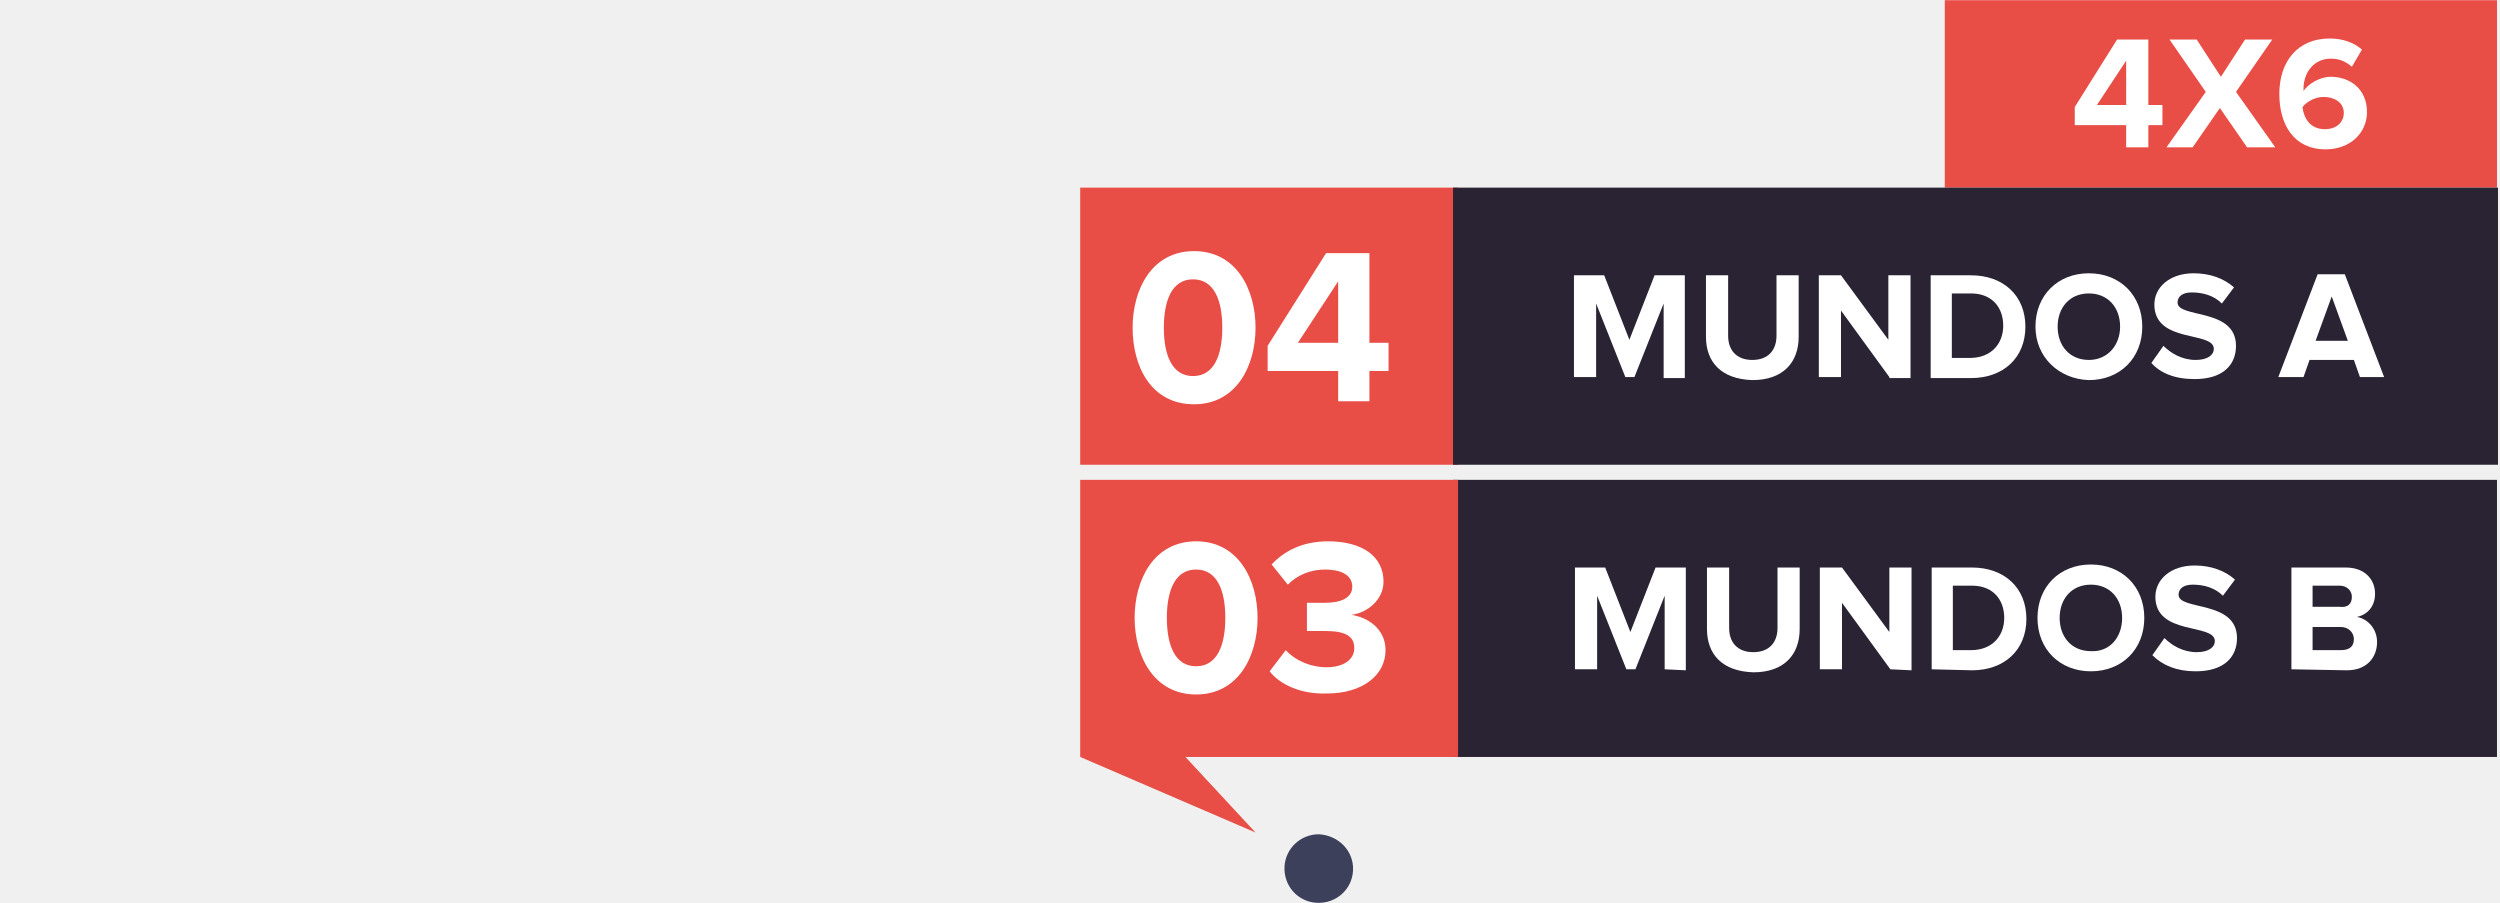
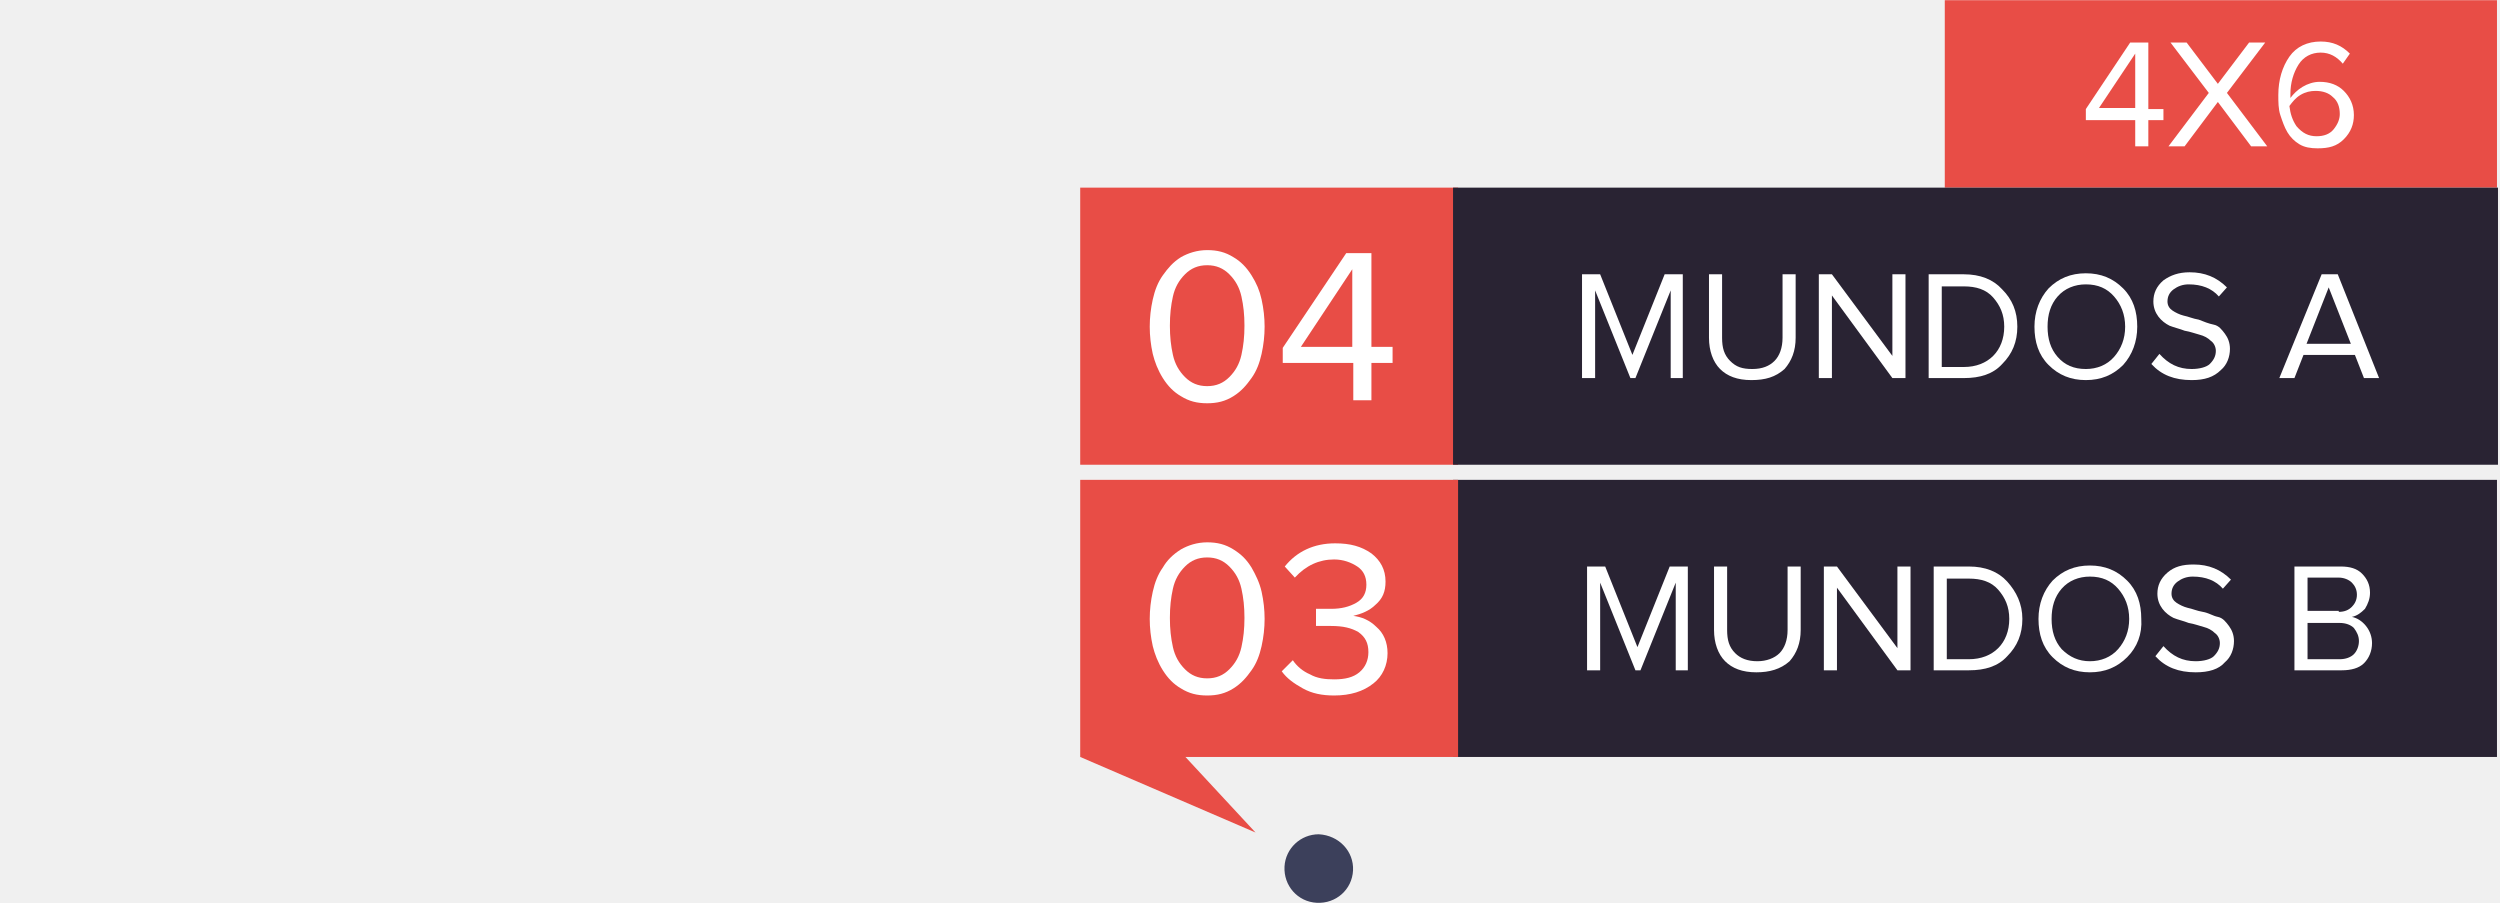
<svg xmlns="http://www.w3.org/2000/svg" version="1.1" id="Layer_1" width="248.113" height="89.546" x="0px" y="0px" viewBox="0 0 248.1 89.5" style="enable-background:new 0 0 248.1 89.5;" xml:space="preserve">
  <style type="text/css">
	.st0{opacity:0.92;fill:#2D314E;enable-background:new    ;}
	.st1{fill:none;}
	.st2{fill:#E84D46;}
	.st3{fill:#292333;}
	.st4{fill:#FFFFFF;}
</style>
  <g id="_24_julho_novo" transform="translate(200.275 451.873)">
    <path id="Path_11" class="st0" d="M-66-365.5c-0.1,1.9-1.7,3.3-3.6,3.2c-1.9-0.1-3.3-1.7-3.2-3.6c0.1-1.8,1.6-3.2,3.4-3.2   C-67.4-369-65.9-367.4-66-365.5z" />
  </g>
  <g id="mundos" transform="translate(-425.915 -95.114)">
    <g id="Group_66" transform="translate(-490.716 -151)">
      <rect id="Rectangle_41" x="916.6" y="263" class="st1" width="106" height="56" />
    </g>
  </g>
  <rect x="107.2" y="18.6" class="st2" width="37.5" height="27.5" />
  <g>
    <rect x="193" y="0" class="st2" width="54.8" height="18.6" />
  </g>
  <rect x="144.2" y="18.6" class="st3" width="103.7" height="27.5" />
  <g>
-     <path class="st4" d="M165.1,37.4v-7.3l-2.9,7.3h-0.9l-2.9-7.3v7.3h-2.2V27.3h3l2.5,6.4l2.5-6.4h3v10.2h-2.1L165.1,37.4L165.1,37.4z   " />
-     <path class="st4" d="M169.3,33.4v-6.1h2.2v6c0,1.4,0.8,2.4,2.4,2.4c1.6,0,2.4-1,2.4-2.4v-6h2.2v6.1c0,2.5-1.5,4.3-4.6,4.3   C170.8,37.6,169.3,35.9,169.3,33.4z" />
-     <path class="st4" d="M187.5,37.4l-4.8-6.6v6.6h-2.2V27.3h2.2l4.7,6.4v-6.4h2.2v10.2h-2.1L187.5,37.4L187.5,37.4z" />
-     <path class="st4" d="M191.6,37.4V27.3h4c3.2,0,5.4,2,5.4,5.1c0,3.1-2.2,5.1-5.4,5.1h-4V37.4z M198.8,32.3c0-1.8-1.1-3.2-3.2-3.2   h-1.9v6.4h1.8C197.6,35.5,198.8,34.1,198.8,32.3z" />
-     <path class="st4" d="M202,32.4c0-3.1,2.2-5.3,5.3-5.3s5.3,2.2,5.3,5.3c0,3.1-2.2,5.3-5.3,5.3C204.3,37.6,202,35.4,202,32.4z    M210.4,32.4c0-1.9-1.2-3.3-3.1-3.3c-1.9,0-3.1,1.4-3.1,3.3s1.2,3.3,3.1,3.3C209.2,35.7,210.4,34.2,210.4,32.4z" />
-     <path class="st4" d="M213.5,36l1.2-1.7c0.7,0.7,1.8,1.4,3.2,1.4c1.2,0,1.8-0.5,1.8-1.1c0-1.8-5.9-0.5-5.9-4.4   c0-1.7,1.5-3.1,3.9-3.1c1.6,0,3,0.5,4,1.4l-1.2,1.6c-0.8-0.8-1.9-1.1-3-1.1c-0.9,0-1.4,0.4-1.4,1c0,1.6,5.8,0.5,5.8,4.3   c0,1.9-1.3,3.3-4.1,3.3C215.8,37.6,214.4,37,213.5,36z" />
-     <path class="st4" d="M234.2,37.4l-0.6-1.7h-4.4l-0.6,1.7h-2.5l3.9-10.2h2.7l3.9,10.2H234.2z M231.4,29.4l-1.6,4.4h3.2L231.4,29.4z" />
-   </g>
-   <g>
-     <path class="st4" d="M211,14.6v-2.2h-5.1v-1.8l4.2-6.7h3.1v6.5h1.4v2h-1.4v2.2H211z M211,6l-2.9,4.4h2.9V6z" />
-     <path class="st4" d="M223,14.6l-2.7-3.9l-2.7,3.9H215l3.9-5.5l-3.6-5.2h2.7l2.4,3.7l2.4-3.7h2.7l-3.6,5.2l3.9,5.5H223z" />
-     <path class="st4" d="M226.2,9.3c0-3.2,1.8-5.5,5-5.5c1.3,0,2.4,0.4,3.2,1.1l-1,1.7c-0.6-0.5-1.2-0.8-2.1-0.8c-1.6,0-2.7,1.3-2.7,3   c0,0.1,0,0.1,0,0.2c0.5-0.7,1.6-1.4,2.7-1.4c1.9,0,3.6,1.2,3.6,3.5c0,2.1-1.7,3.7-4.1,3.7C227.6,14.8,226.2,12.3,226.2,9.3z    M232.6,11.2c0-1.1-1-1.6-2-1.6c-0.8,0-1.6,0.4-2.1,1c0.1,1,0.7,2.2,2.2,2.2C232,12.8,232.6,12,232.6,11.2z" />
-   </g>
-   <g>
    <rect x="144.2" y="47.6" class="st3" width="103.6" height="27.5" />
  </g>
  <rect x="107.2" y="47.6" class="st2" width="37.5" height="27.5" />
-   <g>
-     <path class="st4" d="M165.2,66.4v-7.3l-2.9,7.3h-0.9l-2.9-7.3v7.3h-2.2V56.3h3l2.5,6.4l2.5-6.4h3v10.2L165.2,66.4L165.2,66.4z" />
-     <path class="st4" d="M169.4,62.4v-6.1h2.2v6c0,1.4,0.8,2.4,2.4,2.4c1.6,0,2.4-1,2.4-2.4v-6h2.2v6.1c0,2.5-1.5,4.3-4.6,4.3   C170.9,66.6,169.4,64.9,169.4,62.4z" />
-     <path class="st4" d="M187.6,66.4l-4.8-6.6v6.6h-2.2V56.3h2.2l4.7,6.4v-6.4h2.2v10.2L187.6,66.4L187.6,66.4z" />
-     <path class="st4" d="M191.7,66.4V56.3h4c3.2,0,5.4,2,5.4,5.1c0,3.1-2.2,5.1-5.4,5.1L191.7,66.4L191.7,66.4z M198.9,61.3   c0-1.8-1.1-3.2-3.2-3.2h-1.9v6.4h1.8C197.7,64.5,198.9,63.1,198.9,61.3z" />
-     <path class="st4" d="M202.2,61.3c0-3.1,2.2-5.3,5.3-5.3c3.1,0,5.3,2.2,5.3,5.3c0,3.1-2.2,5.3-5.3,5.3   C204.4,66.6,202.2,64.4,202.2,61.3z M210.6,61.3c0-1.9-1.2-3.3-3.1-3.3c-1.9,0-3.1,1.4-3.1,3.3c0,1.9,1.2,3.3,3.1,3.3   C209.4,64.7,210.6,63.2,210.6,61.3z" />
-     <path class="st4" d="M213.6,65l1.2-1.7c0.7,0.7,1.8,1.4,3.2,1.4c1.2,0,1.8-0.5,1.8-1.1c0-1.8-5.9-0.5-5.9-4.4   c0-1.7,1.5-3.1,3.9-3.1c1.6,0,3,0.5,4,1.4l-1.2,1.6c-0.8-0.8-1.9-1.1-3-1.1c-0.9,0-1.4,0.4-1.4,1c0,1.6,5.8,0.5,5.8,4.3   c0,1.9-1.3,3.3-4.1,3.3C216,66.6,214.6,66,213.6,65z" />
-     <path class="st4" d="M227.4,66.4V56.3h5.4c1.9,0,2.9,1.2,2.9,2.6c0,1.3-0.8,2.1-1.8,2.3c1.1,0.2,2,1.2,2,2.5c0,1.5-1,2.8-3,2.8   L227.4,66.4L227.4,66.4z M233.4,59.2c0-0.6-0.5-1.1-1.2-1.1h-2.7v2.1h2.7C233,60.3,233.4,59.9,233.4,59.2z M233.6,63.4   c0-0.6-0.5-1.2-1.3-1.2h-2.8v2.3h2.8C233.2,64.5,233.6,64.1,233.6,63.4z" />
-   </g>
  <polygon class="st2" points="107.2,75.1 124.6,82.6 115.6,72.9 " />
  <g>
-     <path class="st4" d="M112.4,32.5c0-3.8,1.9-7.6,6.1-7.6c4.2,0,6.1,3.8,6.1,7.6s-1.9,7.6-6.1,7.6C114.2,40.1,112.4,36.3,112.4,32.5z    M121.3,32.5c0-2.7-0.8-4.8-2.9-4.8c-2.1,0-2.9,2.1-2.9,4.8s0.8,4.8,2.9,4.8C120.5,37.3,121.3,35.2,121.3,32.5z" />
-     <path class="st4" d="M132.8,39.8v-3h-7v-2.5l5.8-9.2h4.3v8.9h1.9v2.8h-1.9v3H132.8z M132.8,27.9l-4,6.1h4V27.9z" />
+     <path class="st4" d="M119.8,40c-1,0-1.8-0.2-2.6-0.7c-0.7-0.4-1.3-1-1.8-1.8s-0.8-1.6-1-2.4c-0.2-0.9-0.3-1.8-0.3-2.7   c0-0.9,0.1-1.8,0.3-2.7c0.2-0.9,0.5-1.7,1-2.4s1-1.3,1.8-1.8c0.7-0.4,1.6-0.7,2.6-0.7c1,0,1.8,0.2,2.6,0.7c0.7,0.4,1.3,1,1.8,1.8   s0.8,1.5,1,2.4c0.2,0.9,0.3,1.8,0.3,2.7c0,0.9-0.1,1.8-0.3,2.7c-0.2,0.9-0.5,1.7-1,2.4s-1,1.3-1.8,1.8S120.8,40,119.8,40z    M117.6,37.4c0.6,0.6,1.3,0.9,2.2,0.9c0.9,0,1.6-0.3,2.2-0.9c0.6-0.6,1-1.3,1.2-2.2c0.2-0.9,0.3-1.8,0.3-2.9c0-1.1-0.1-2-0.3-2.9   c-0.2-0.9-0.6-1.6-1.2-2.2c-0.6-0.6-1.3-0.9-2.2-0.9c-0.9,0-1.6,0.3-2.2,0.9c-0.6,0.6-1,1.3-1.2,2.2c-0.2,0.9-0.3,1.8-0.3,2.9   c0,1.1,0.1,2,0.3,2.9C116.6,36.1,117,36.8,117.6,37.4z" />
+     <path class="st4" d="M136.1,39.7h-1.8V36h-7v-1.5l6.3-9.4h2.5v9.3h2.1V36h-2.1V39.7z M134.2,34.4v-7.7l-5.1,7.7H134.2z" />
  </g>
  <g>
-     <path class="st4" d="M112.6,61.3c0-3.8,1.9-7.6,6.1-7.6c4.2,0,6.1,3.8,6.1,7.6s-1.9,7.6-6.1,7.6C114.5,68.9,112.6,65.1,112.6,61.3z    M121.6,61.3c0-2.7-0.8-4.8-2.9-4.8c-2.1,0-2.9,2.1-2.9,4.8s0.8,4.8,2.9,4.8C120.8,66.1,121.6,64,121.6,61.3z" />
-     <path class="st4" d="M126,66.6l1.6-2.1c1,1.1,2.6,1.7,4,1.7c1.8,0,2.8-0.8,2.8-1.9c0-1.2-0.9-1.7-2.9-1.7c-0.6,0-1.6,0-1.8,0v-2.8   c0.3,0,1.3,0,1.8,0c1.6,0,2.7-0.5,2.7-1.6c0-1.2-1.2-1.7-2.7-1.7c-1.4,0-2.7,0.5-3.7,1.5l-1.6-2c1.2-1.3,3-2.3,5.6-2.3   c3.4,0,5.5,1.5,5.5,4c0,1.8-1.6,3.1-3.2,3.3c1.5,0.2,3.4,1.3,3.4,3.5c0,2.5-2.3,4.3-5.8,4.3C129.1,68.9,127,67.9,126,66.6z" />
+     <path class="st4" d="M213.2,14.5h-1.3v-2.6H207v-1.1l4.4-6.6h1.8v6.6h1.5v1.1h-1.5V14.5z M211.9,10.7V5.3l-3.6,5.4H211.9z" />
+     <path class="st4" d="M225,14.5h-1.6l-3.3-4.4l-3.3,4.4h-1.6l4-5.3l-3.8-5h1.6l3.1,4.1l3.1-4.1h1.6l-3.8,5L225,14.5z" />
+     <path class="st4" d="M230,14.7c-0.7,0-1.3-0.1-1.8-0.4c-0.5-0.3-0.9-0.7-1.2-1.2s-0.5-1.1-0.7-1.7c-0.2-0.6-0.2-1.3-0.2-2   c0-1.5,0.4-2.8,1.1-3.8c0.7-1,1.8-1.5,3.1-1.5c1.2,0,2.1,0.4,2.9,1.2l-0.7,1c-0.6-0.7-1.3-1.1-2.2-1.1c-0.9,0-1.7,0.4-2.2,1.2   c-0.5,0.8-0.8,1.8-0.8,2.9v0.4c0.3-0.4,0.7-0.8,1.2-1.1c0.5-0.3,1.1-0.5,1.7-0.5c1,0,1.8,0.3,2.4,0.9c0.6,0.6,1,1.4,1,2.4   c0,0.9-0.3,1.7-1,2.4S231.1,14.7,230,14.7z M229.9,13.5c0.7,0,1.3-0.2,1.7-0.7c0.4-0.5,0.6-1,0.6-1.5c0-0.7-0.2-1.3-0.7-1.7   c-0.4-0.4-1-0.6-1.7-0.6c-0.5,0-1,0.1-1.5,0.4s-0.8,0.7-1.1,1.1c0.1,0.8,0.3,1.4,0.7,2C228.5,13.2,229.1,13.5,229.9,13.5z" />
+   </g>
+   <g>
+     <path class="st4" d="M167.1,37.5h-1.3v-8.7l-3.5,8.7h-0.5l-3.5-8.7v8.7H157V27.2h1.8l3.2,8l3.2-8h1.8V37.5z" />
+     <path class="st4" d="M173.8,37.7c-1.4,0-2.4-0.4-3.1-1.1c-0.7-0.7-1.1-1.8-1.1-3.1v-6.3h1.3v6.3c0,1,0.2,1.7,0.8,2.3   s1.2,0.8,2.2,0.8s1.7-0.3,2.2-0.8c0.5-0.5,0.8-1.3,0.8-2.3v-6.3h1.3v6.3c0,1.3-0.4,2.3-1.1,3.1C176.2,37.4,175.2,37.7,173.8,37.7z" />
+     <path class="st4" d="M189,37.5h-1.2l-6-8.2v8.2h-1.3V27.2h1.3l6,8.1v-8.1h1.3V37.5z" />
+     <path class="st4" d="M194.9,37.5h-3.5V27.2h3.5c1.6,0,2.9,0.5,3.8,1.5c1,1,1.5,2.2,1.5,3.7c0,1.5-0.5,2.7-1.5,3.7   C197.8,37.1,196.5,37.5,194.9,37.5z M194.9,36.4c1.2,0,2.2-0.4,2.9-1.1s1.1-1.7,1.1-2.9c0-1.2-0.4-2.1-1.1-2.9   c-0.7-0.8-1.7-1.1-2.9-1.1h-2.2v8H194.9z" />
+     <path class="st4" d="M210.7,36.2c-1,1-2.2,1.5-3.7,1.5s-2.7-0.5-3.7-1.5c-1-1-1.4-2.3-1.4-3.8s0.5-2.8,1.4-3.8c1-1,2.2-1.5,3.7-1.5   s2.7,0.5,3.7,1.5c1,1,1.4,2.3,1.4,3.8S211.6,35.2,210.7,36.2z M207,36.6c1.1,0,2.1-0.4,2.8-1.2c0.7-0.8,1.1-1.8,1.1-3   s-0.4-2.2-1.1-3c-0.7-0.8-1.6-1.2-2.8-1.2c-1.1,0-2.1,0.4-2.8,1.2c-0.7,0.8-1,1.8-1,3c0,1.2,0.3,2.2,1,3   C204.9,36.2,205.8,36.6,207,36.6z" />
+     <path class="st4" d="M217.5,37.7c-1.7,0-3-0.5-4-1.6l0.8-1c0.9,1,1.9,1.5,3.2,1.5c0.8,0,1.5-0.2,1.8-0.5c0.4-0.4,0.6-0.8,0.6-1.3   c0-0.4-0.2-0.8-0.5-1c-0.3-0.3-0.7-0.5-1.1-0.6s-0.9-0.3-1.5-0.4c-0.5-0.2-1-0.3-1.5-0.5c-0.4-0.2-0.8-0.5-1.1-0.9   c-0.3-0.4-0.5-0.9-0.5-1.5c0-0.8,0.3-1.5,1-2.1c0.7-0.5,1.5-0.8,2.6-0.8c1.5,0,2.7,0.5,3.7,1.5l-0.8,0.9c-0.7-0.8-1.7-1.2-3-1.2   c-0.6,0-1.1,0.2-1.5,0.5c-0.4,0.3-0.6,0.7-0.6,1.2c0,0.4,0.2,0.7,0.5,0.9c0.3,0.2,0.7,0.4,1.1,0.5c0.5,0.1,0.9,0.3,1.5,0.4   c0.5,0.2,1,0.4,1.5,0.5s0.8,0.5,1.1,0.9c0.3,0.4,0.5,0.9,0.5,1.5c0,0.8-0.3,1.6-0.9,2.1C219.7,37.4,218.8,37.7,217.5,37.7z" />
+     <path class="st4" d="M236.1,37.5h-1.5l-0.9-2.3h-5.1l-0.9,2.3h-1.5l4.2-10.3h1.6L236.1,37.5z M233.3,34.1l-2.2-5.6l-2.2,5.6H233.3z   " />
+   </g>
+   <g>
+     <path class="st4" d="M119.8,69c-1,0-1.8-0.2-2.6-0.7c-0.7-0.4-1.3-1-1.8-1.8s-0.8-1.6-1-2.4c-0.2-0.9-0.3-1.8-0.3-2.7   c0-0.9,0.1-1.8,0.3-2.7c0.2-0.9,0.5-1.7,1-2.4c0.4-0.7,1-1.3,1.8-1.8c0.7-0.4,1.6-0.7,2.6-0.7c1,0,1.8,0.2,2.6,0.7s1.3,1,1.8,1.8   c0.4,0.7,0.8,1.5,1,2.4c0.2,0.9,0.3,1.8,0.3,2.7c0,0.9-0.1,1.8-0.3,2.7c-0.2,0.9-0.5,1.7-1,2.4s-1,1.3-1.8,1.8S120.8,69,119.8,69z    M117.6,66.4c0.6,0.6,1.3,0.9,2.2,0.9c0.9,0,1.6-0.3,2.2-0.9c0.6-0.6,1-1.3,1.2-2.2c0.2-0.9,0.3-1.8,0.3-2.9c0-1.1-0.1-2-0.3-2.9   c-0.2-0.9-0.6-1.6-1.2-2.2c-0.6-0.6-1.3-0.9-2.2-0.9c-0.9,0-1.6,0.3-2.2,0.9c-0.6,0.6-1,1.3-1.2,2.2c-0.2,0.9-0.3,1.8-0.3,2.9   c0,1.1,0.1,2,0.3,2.9C116.6,65.1,117,65.8,117.6,66.4z" />
+     <path class="st4" d="M132.4,69c-1.2,0-2.2-0.2-3.1-0.7c-0.9-0.5-1.6-1-2.1-1.7l1.1-1.1c0.4,0.6,1,1.1,1.7,1.4   c0.7,0.4,1.5,0.5,2.4,0.5c1.1,0,1.9-0.2,2.5-0.7c0.6-0.5,0.9-1.2,0.9-2c0-0.9-0.3-1.5-1-2c-0.7-0.4-1.5-0.6-2.7-0.6   c-0.9,0-1.4,0-1.5,0v-1.7c0.2,0,0.7,0,1.5,0c1,0,1.8-0.2,2.5-0.6s1-1,1-1.8c0-0.8-0.3-1.4-0.9-1.8c-0.6-0.4-1.4-0.7-2.3-0.7   c-1.5,0-2.8,0.6-3.9,1.8l-1-1.1c1.2-1.5,2.9-2.3,5-2.3c1.5,0,2.6,0.3,3.6,1c0.9,0.7,1.4,1.6,1.4,2.8c0,1-0.3,1.7-1,2.3   c-0.6,0.6-1.4,0.9-2.2,1.1c0.8,0.1,1.6,0.4,2.3,1.1c0.7,0.6,1.1,1.5,1.1,2.6c0,1.2-0.5,2.3-1.4,3C135.3,68.6,134,69,132.4,69z" />
+   </g>
+   <g>
+     <path class="st4" d="M167.6,66.5h-1.3v-8.7l-3.5,8.7h-0.5l-3.5-8.7v8.7h-1.3V56.2h1.8l3.2,8l3.2-8h1.8V66.5z" />
+     <path class="st4" d="M174.3,66.7c-1.4,0-2.4-0.4-3.1-1.1c-0.7-0.7-1.1-1.8-1.1-3.1v-6.3h1.3v6.3c0,1,0.2,1.7,0.8,2.3   c0.5,0.5,1.2,0.8,2.2,0.8c0.9,0,1.7-0.3,2.2-0.8s0.8-1.3,0.8-2.3v-6.3h1.3v6.3c0,1.3-0.4,2.3-1.1,3.1   C176.7,66.4,175.6,66.7,174.3,66.7z" />
+     <path class="st4" d="M189.5,66.5h-1.2l-6-8.2v8.2h-1.3V56.2h1.3l6,8.1v-8.1h1.3V66.5z" />
+     <path class="st4" d="M195.4,66.5h-3.5V56.2h3.5c1.6,0,2.9,0.5,3.8,1.5s1.5,2.2,1.5,3.7c0,1.5-0.5,2.7-1.5,3.7   C198.3,66.1,197,66.5,195.4,66.5z M195.4,65.4c1.2,0,2.2-0.4,2.9-1.1s1.1-1.7,1.1-2.9c0-1.2-0.4-2.1-1.1-2.9   c-0.7-0.8-1.7-1.1-2.9-1.1h-2.2v8H195.4z" />
+     <path class="st4" d="M211.1,65.2c-1,1-2.2,1.5-3.7,1.5s-2.7-0.5-3.7-1.5c-1-1-1.4-2.3-1.4-3.8c0-1.5,0.5-2.8,1.4-3.8   c1-1,2.2-1.5,3.7-1.5s2.7,0.5,3.7,1.5c1,1,1.4,2.3,1.4,3.8C212.6,62.9,212.1,64.2,211.1,65.2z M207.4,65.6c1.1,0,2.1-0.4,2.8-1.2   c0.7-0.8,1.1-1.8,1.1-3c0-1.2-0.4-2.2-1.1-3c-0.7-0.8-1.6-1.2-2.8-1.2c-1.1,0-2.1,0.4-2.8,1.2c-0.7,0.8-1,1.8-1,3   c0,1.2,0.3,2.2,1,3C205.4,65.2,206.3,65.6,207.4,65.6z" />
+     <path class="st4" d="M217.9,66.7c-1.7,0-3-0.5-4-1.6l0.8-1c0.9,1,1.9,1.5,3.2,1.5c0.8,0,1.5-0.2,1.8-0.5c0.4-0.4,0.6-0.8,0.6-1.3   c0-0.4-0.2-0.8-0.5-1c-0.3-0.3-0.7-0.5-1.1-0.6s-0.9-0.3-1.5-0.4c-0.5-0.2-1-0.3-1.5-0.5c-0.4-0.2-0.8-0.5-1.1-0.9   c-0.3-0.4-0.5-0.9-0.5-1.5c0-0.8,0.3-1.5,1-2.1s1.5-0.8,2.6-0.8c1.5,0,2.7,0.5,3.7,1.5l-0.8,0.9c-0.7-0.8-1.7-1.2-3-1.2   c-0.6,0-1.1,0.2-1.5,0.5c-0.4,0.3-0.6,0.7-0.6,1.2c0,0.4,0.2,0.7,0.5,0.9c0.3,0.2,0.7,0.4,1.1,0.5c0.5,0.1,0.9,0.3,1.5,0.4   s1,0.4,1.5,0.5s0.8,0.5,1.1,0.9c0.3,0.4,0.5,0.9,0.5,1.5c0,0.8-0.3,1.6-0.9,2.1C220.2,66.4,219.2,66.7,217.9,66.7z" />
+     <path class="st4" d="M232.4,66.5h-4.7V56.2h4.6c0.9,0,1.6,0.2,2.1,0.7c0.5,0.5,0.8,1.1,0.8,1.9c0,0.6-0.2,1.1-0.5,1.6   c-0.4,0.4-0.8,0.7-1.3,0.8c0.5,0.1,1,0.4,1.4,0.9c0.4,0.5,0.6,1.1,0.6,1.7c0,0.8-0.3,1.5-0.8,2C234.1,66.3,233.3,66.5,232.4,66.5z    M232.1,60.7c0.6,0,1-0.2,1.3-0.5c0.3-0.3,0.5-0.7,0.5-1.2s-0.2-0.9-0.5-1.2s-0.8-0.5-1.3-0.5H229v3.3H232.1z M232.2,65.4   c0.6,0,1.1-0.2,1.4-0.5c0.3-0.3,0.5-0.8,0.5-1.3c0-0.5-0.2-0.9-0.5-1.3c-0.3-0.3-0.8-0.5-1.4-0.5H229v3.6H232.2z" />
  </g>
</svg>
